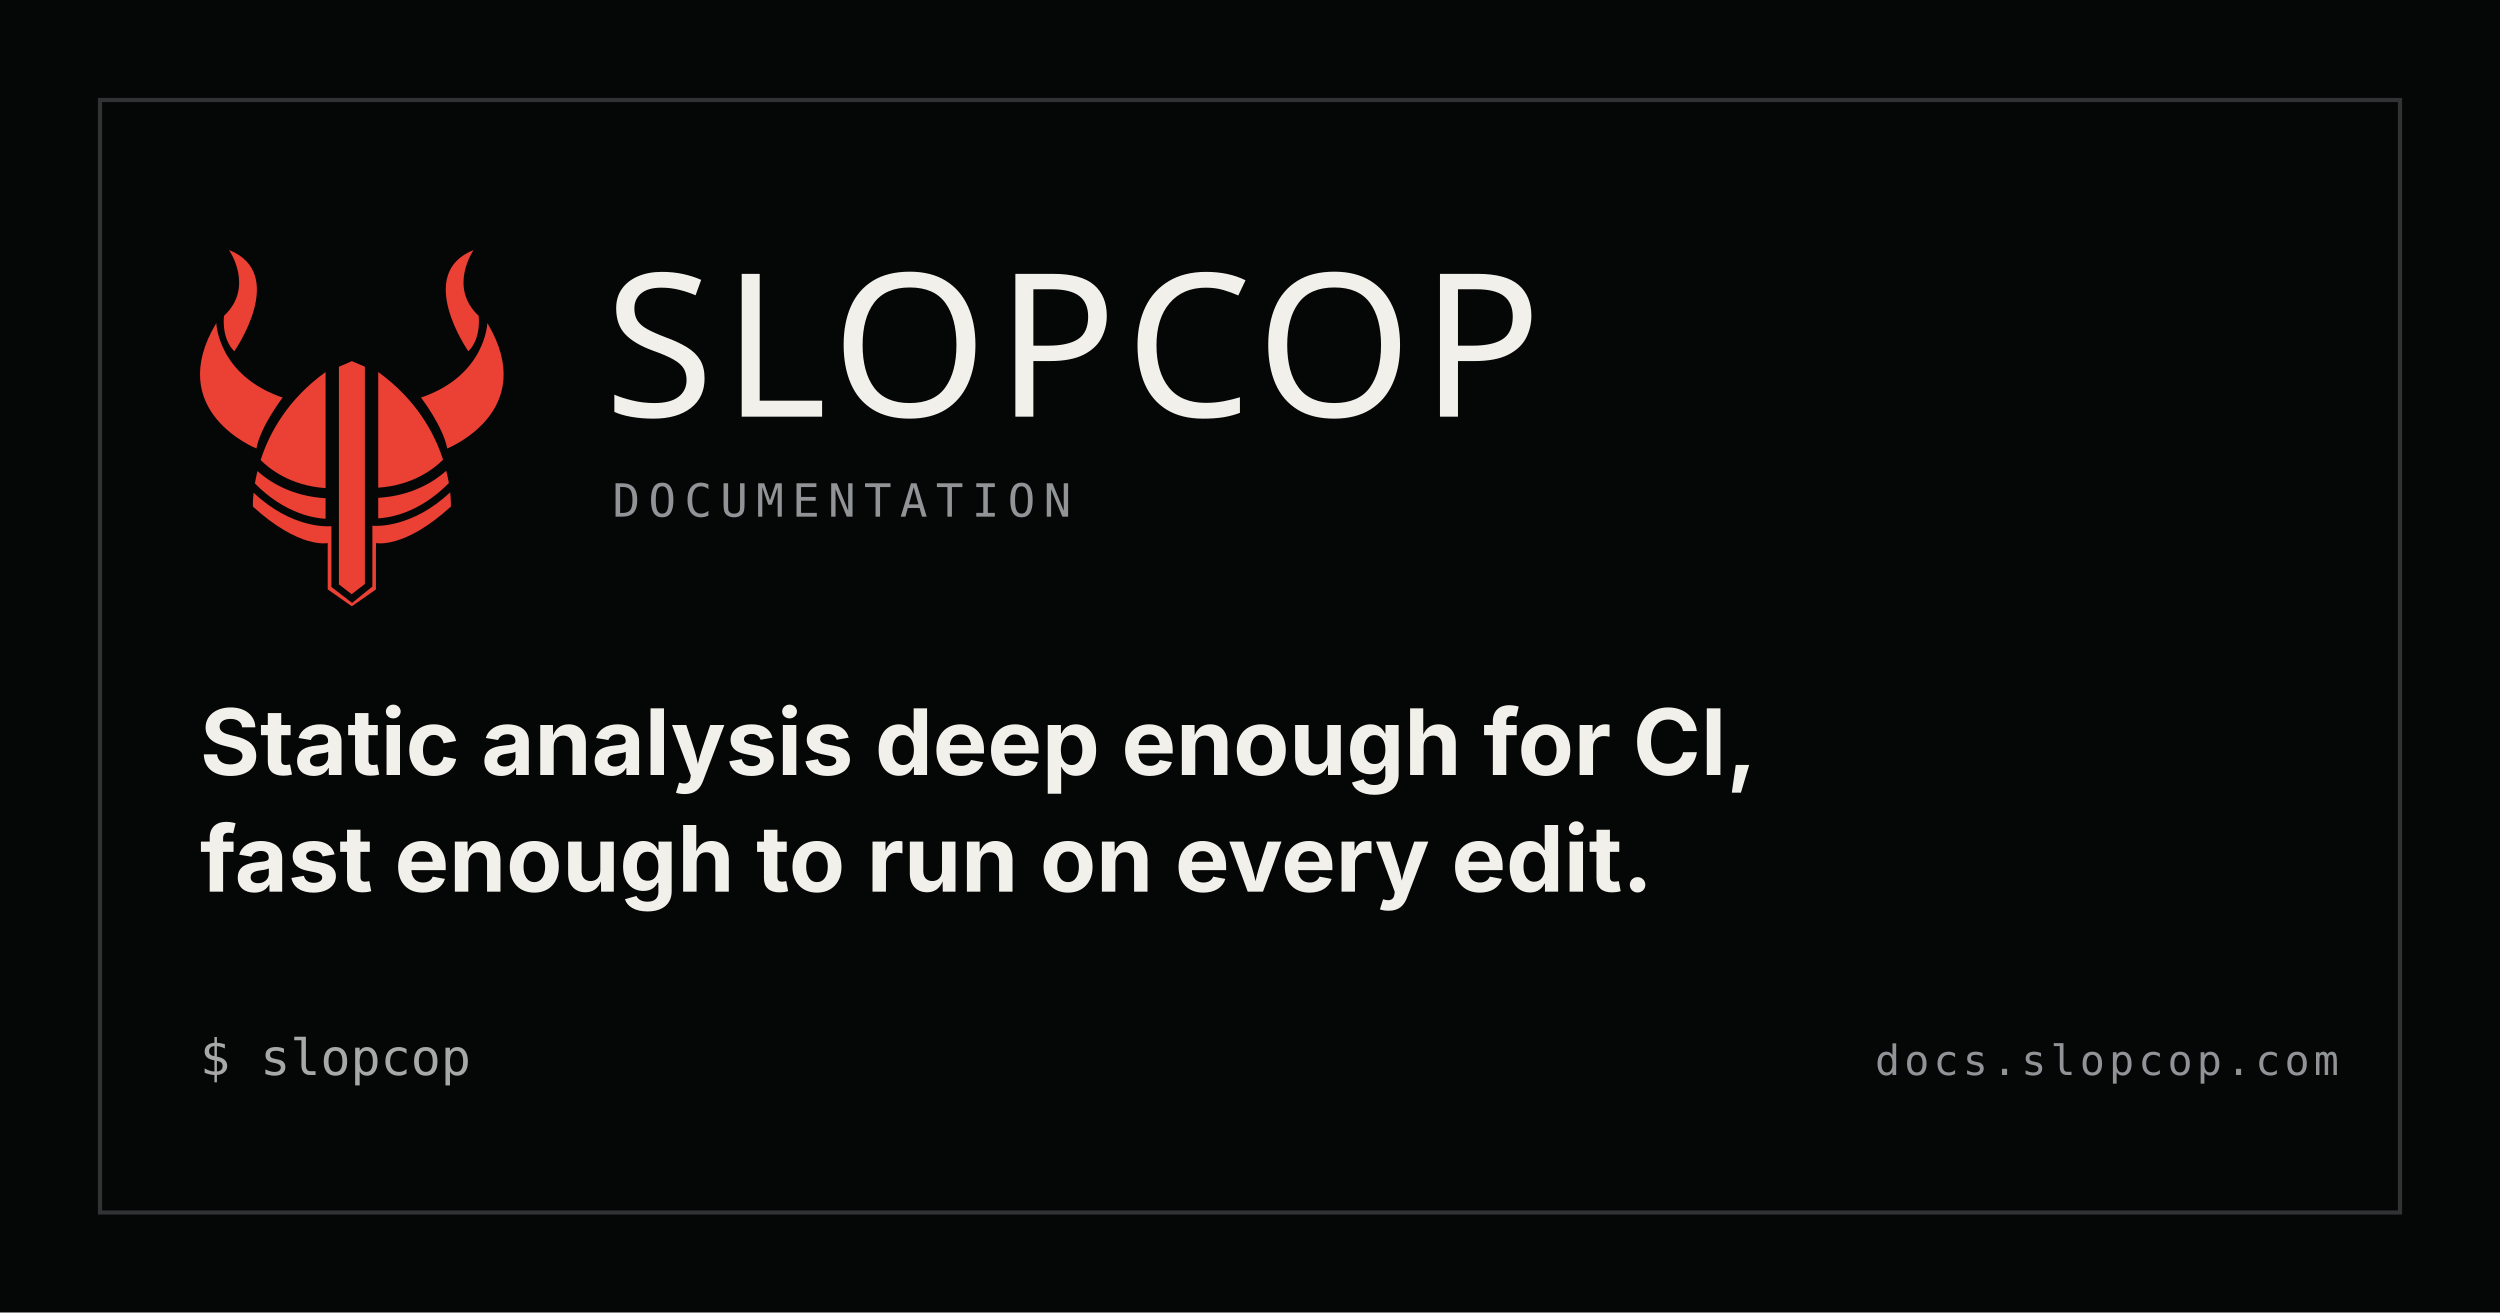
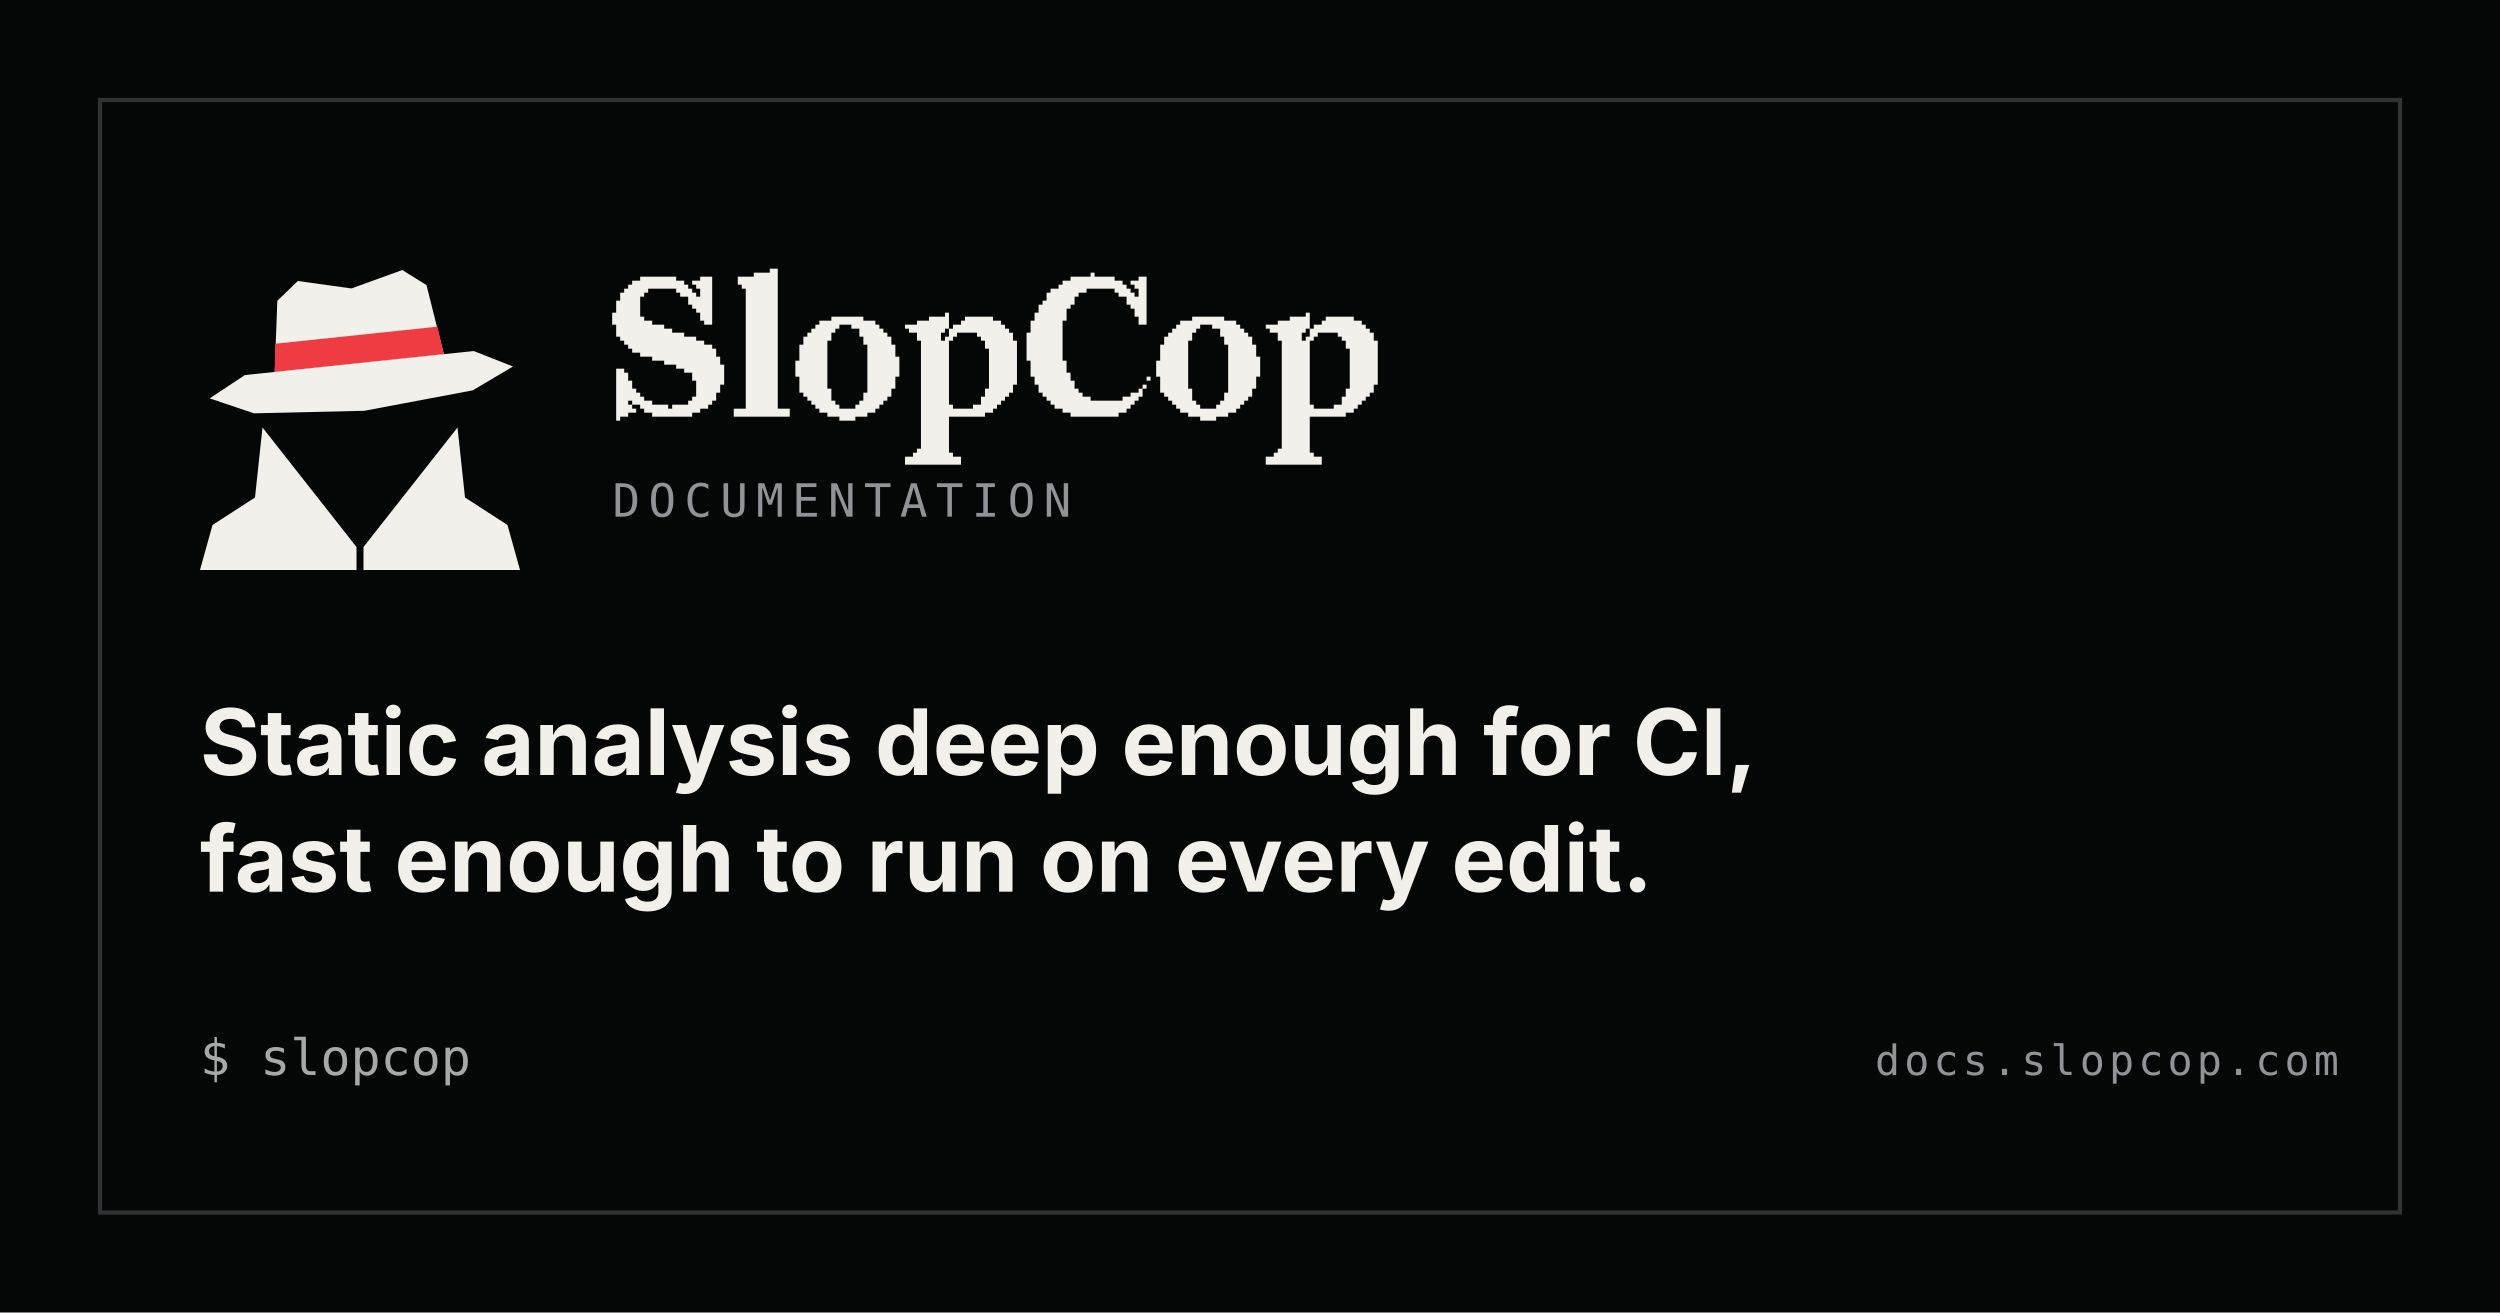
<svg xmlns="http://www.w3.org/2000/svg" width="1200" height="630" viewBox="0 0 1200 630">
  <rect width="1200" height="630" fill="#050606" />
  <rect x="48" y="48" width="1104" height="534" fill="none" stroke="#303234" stroke-width="2" />
-   <g transform="translate(96 120) scale(0.56)" fill="#eb4034">
-     <path d="M70.83,126.5s-18.95,24.68-22.48,43.63c0,0-79.77-31.73-34.38-107.54,0,0,1.32,44.96,56.86,63.91Z" />
-     <path d="M20.59,56.42s-2.64,18.95,8.81,30.41c0,0,46.46-66.55-4.54-86.83,0,0,22.17,31.73-4.28,56.42h0Z" />
-     <path d="M189.43,126.5s18.95,24.68,22.48,43.63c0,0,79.77-31.73,34.38-107.54,0,0-1.32,44.96-56.86,63.91Z" />
-     <path d="M238.83,56.42s2.64,18.95-8.81,30.41c0,0-46.46-66.55,4.54-86.83,0,0-22.17,31.73,4.28,56.42h-.01Z" />
-     <polygon points="119.08 286.66 129.96 295.03 141.33 286.28 141.33 100.05 130.88 95.55 130.88 95.55 130.27 95.28 130.27 95.33 130.13 95.28 119.08 100.05 119.08 286.66" />
-     <path d="M152.75,203.73c30.29-1.99,48.53-16.87,55.6-23.98-7.43-22.92-23.02-51.66-55.6-75.16v99.14Z" />
-     <path d="M213.31,199.79c-.56-3.24-1.28-6.78-2.24-10.57-9.68,8.68-28.72,21.44-58.32,23.21v17.58c8.92-.4,34.72-4.01,60.56-30.21h0Z" />
-     <path d="M149.3,236.42l-1.55-.09v52.13l-17.36,14.04-17.74-13.65v-52.15l-1.56.09c-1.4.1-32.63,2-65.15-28.76-.8,7.43-.6,11.9-.6,11.9,40.11,36.58,64.19,31.29,64.19,31.29v1.65l-.07-.04v38.09l20.68,14.49,20.66-14.49v-35.68l.07-.05v-3.97s24.08,5.29,64.19-31.29c0,0,.2-4.61-.64-12.24-32.49,30.7-63.72,28.83-65.13,28.73h0Z" />
-     <path d="M107.66,204.1v-99.51c-32.71,23.6-48.29,52.48-55.69,75.44,7,7.07,25.27,22.07,55.69,24.07Z" />
-     <path d="M107.66,230.37v-17.57c-29.69-1.77-48.75-14.59-58.4-23.27-.95,3.8-1.66,7.34-2.21,10.58,25.86,26.25,51.69,29.86,60.61,30.27h0Z" />
+   <g transform="translate(96 120) scale(2.4)" fill="#f2f0eb">
+     <g transform="rotate(-6 32 24)">
+       <polygon fill="#f2f0eb" points="15,22.6 17,8.5 21.5,5 32,7.6 42.5,5 47,8.5 49,22.6" />
+       <polygon fill="#ee3c42" points="15.7,17 48.3,17 49,22.6 15,22.6" />
+       <polygon fill="#f2f0eb" points="1.5,26.5 9,22.6 55,22.6 62.5,26.5 54,30.4 32,32.2 10,30.4" />
+     </g>
+     <polygon fill="#f2f0eb" points="0,64 2.5,55 11,49.5 12.5,35.5 31.3,59.4 31.3,64" />
+     <polygon fill="#f2f0eb" points="32.7,64 32.7,59.4 51.5,35.5 53,49.5 61.5,55 64,64" />
  </g>
-   <text x="290" y="200" fill="#f2f0eb" font-family="Staatliches, Impact, 'Arial Narrow', sans-serif" font-size="96" letter-spacing="4">SLOPCOP</text>
+   <path fill="#f2f0eb" d="M297.68 200.0V201.92H295.76V176.96H299.6V178.88H301.52V182.72H303.44V186.56H305.36V188.48H307.28V190.4H309.2V192.32H313.04V194.24H320.72V196.16H322.64V194.24H330.32V192.32H332.24V190.4H334.16V182.72H332.24V178.88H328.4V176.96H324.56V175.04H318.8V173.12H313.04V171.2H307.28V169.28H303.44V167.36H301.52V165.44H299.6V163.52H297.68V161.6H295.76V155.84H293.84V150.08H295.76V144.32H297.68V140.48H299.6V138.56H301.52V136.64H303.44V134.72H307.28V132.8H324.56V134.72H328.4V136.64H330.32V138.56H332.24V140.48H334.16V142.4H336.08V138.56H334.16V136.64H332.24V134.72H336.08V132.8H341.84V155.84H338.0V153.92H336.08V150.08H334.16V148.16H332.24V146.24H330.32V142.4H326.48V140.48H324.56V138.56H311.12V140.48H309.2V142.4H307.28V152.0H309.2V153.92H313.04V155.84H318.8V157.76H322.64V159.68H328.4V161.6H334.16V163.52H338.0V165.44H341.84V167.36H343.76V171.2H345.68V175.04H347.6V184.64H345.68V188.48H343.76V192.32H341.84V194.24H339.92V196.16H336.08V198.08H332.24V200.0H313.04V198.08H309.2V196.16H307.28V194.24H303.44V192.32H301.52V194.24H303.44V196.16H305.36V198.08H301.52V200.0ZM379.088 196.16V200.0H352.208V196.16H357.968V138.56H356.048V136.64H354.128V132.8H361.808V130.88H369.488V128.96H373.328V196.16ZM410.576 200.0V201.92H402.896V200.0H397.136V198.08H393.296V196.16H391.376V194.24H389.456V192.32H387.536V190.4H385.616V188.48H383.696V180.8H381.776V173.12H383.696V165.44H385.616V161.6H387.536V159.68H389.456V157.76H391.376V155.84H393.296V153.92H399.056V152.0H414.416V153.92H420.176V155.84H422.096V157.76H424.016V159.68H425.936V161.6H427.856V165.44H429.776V171.2H431.696V180.8H429.776V186.56H427.856V190.4H425.936V192.32H424.016V194.24H422.096V196.16H420.176V198.08H416.336V200.0ZM402.896 196.16H410.576V194.24H412.496V192.32H414.416V188.48H416.336V165.44H414.416V161.6H412.496V157.76H408.656V155.84H402.896V157.76H400.976V159.68H399.056V163.52H397.136V186.56H399.056V192.32H400.976V194.24H402.896ZM461.264 219.2V223.04H434.384V219.2H438.224V217.28H440.144V215.36H442.064V163.52H440.144V159.68H436.304V157.76H434.384V155.84H440.144V153.92H445.904V152.0H453.584V150.08H455.504V157.76H453.584V159.68H451.664V163.52H453.584V161.6H455.504V157.76H457.424V155.84H461.264V153.92H463.184V152.0H476.624V153.92H480.464V155.84H482.384V157.76H484.304V159.68H486.224V163.52H488.144V184.64H486.224V188.48H484.304V190.4H482.384V192.32H480.464V194.24H478.544V196.16H476.624V198.08H472.784V200.0H455.504V217.28H457.424V219.2ZM457.424 196.16H467.024V194.24H470.864V190.4H472.784V186.56H474.704V167.36H472.784V163.52H470.864V161.6H468.944V159.68H459.344V161.6H457.424V163.52H455.504V194.24H457.424ZM525.392 130.88V132.8H534.992V134.72H538.832V136.64H540.752V138.56H542.672V140.48H544.592V142.4H546.512V138.56H544.592V136.64H542.672V134.72H546.512V132.8H550.352V155.84H546.512V152.0H544.592V148.16H542.672V146.24H540.752V142.4H536.912V140.48H534.992V138.56H521.552V140.48H517.712V142.4H515.792V146.24H513.872V148.16H511.952V153.92H510.032V173.12H511.952V178.88H513.872V182.72H515.792V186.56H517.712V188.48H519.632V190.4H523.472V192.32H538.832V190.4H542.672V188.48H546.512V186.56H548.432V184.64H550.352V186.56H548.432V190.4H546.512V192.32H544.592V194.24H542.672V196.16H540.752V198.08H536.912V200.0H513.872V198.08H510.032V196.16H506.192V194.24H504.272V192.32H502.352V190.4H500.432V188.48H498.512V184.64H496.592V180.8H494.672V173.12H492.752V159.68H494.672V153.92H496.592V150.08H498.512V146.24H500.432V144.32H502.352V140.48H504.272V138.56H508.112V136.64H510.032V134.72H513.872V132.8H523.472V130.88ZM552.272 182.72H550.352V180.8H552.272ZM583.76 200.0V201.92H576.08V200.0H570.32V198.08H566.48V196.16H564.56V194.24H562.64V192.32H560.72V190.4H558.8V188.48H556.88V180.8H554.96V173.12H556.88V165.44H558.8V161.6H560.72V159.68H562.64V157.76H564.56V155.84H566.48V153.92H572.24V152.0H587.6V153.92H593.36V155.84H595.28V157.76H597.2V159.68H599.12V161.6H601.04V165.44H602.96V171.2H604.88V180.8H602.96V186.56H601.04V190.4H599.12V192.32H597.2V194.24H595.28V196.16H593.36V198.08H589.52V200.0ZM576.08 196.16H583.76V194.24H585.68V192.32H587.6V188.48H589.52V165.44H587.6V161.6H585.68V157.76H581.84V155.84H576.08V157.76H574.16V159.68H572.24V163.52H570.32V186.56H572.24V192.32H574.16V194.24H576.08ZM634.448 219.2V223.04H607.568V219.2H611.408V217.28H613.328V215.36H615.248V163.52H613.328V159.68H609.488V157.76H607.568V155.84H613.328V153.92H619.088V152.0H626.768V150.08H628.688V157.76H626.768V159.68H624.848V163.52H626.768V161.6H628.688V157.76H630.608V155.84H634.448V153.92H636.368V152.0H649.808V153.92H653.648V155.84H655.568V157.76H657.488V159.68H659.408V163.52H661.328V184.64H659.408V188.48H657.488V190.4H655.568V192.32H653.648V194.24H651.728V196.16H649.808V198.08H645.968V200.0H628.688V217.28H630.608V219.2ZM630.608 196.16H640.208V194.24H644.048V190.4H645.968V186.56H647.888V167.36H645.968V163.52H644.048V161.6H642.128V159.68H632.528V161.6H630.608V163.52H628.688V194.24H630.608Z" />
  <text x="294" y="248" fill="#909496" font-family="'JetBrains Mono', Menlo, monospace" font-size="22" letter-spacing="4">DOCUMENTATION</text>
  <text x="96" y="372" fill="#f2f0eb" font-family="'Apfel Grotezk', Inter, Helvetica, Arial, sans-serif" font-size="44" font-weight="700">Static analysis deep enough for CI,</text>
  <text x="96" y="428" fill="#f2f0eb" font-family="'Apfel Grotezk', Inter, Helvetica, Arial, sans-serif" font-size="44" font-weight="700">fast enough to run on every edit.</text>
  <text x="96" y="516" fill="#a8a8a8" font-family="'JetBrains Mono', Menlo, monospace" font-size="24">$ slopcop</text>
  <text x="900" y="516" fill="#909496" font-family="'JetBrains Mono', Menlo, monospace" font-size="20" letter-spacing="2">docs.slopcop.com</text>
</svg>
